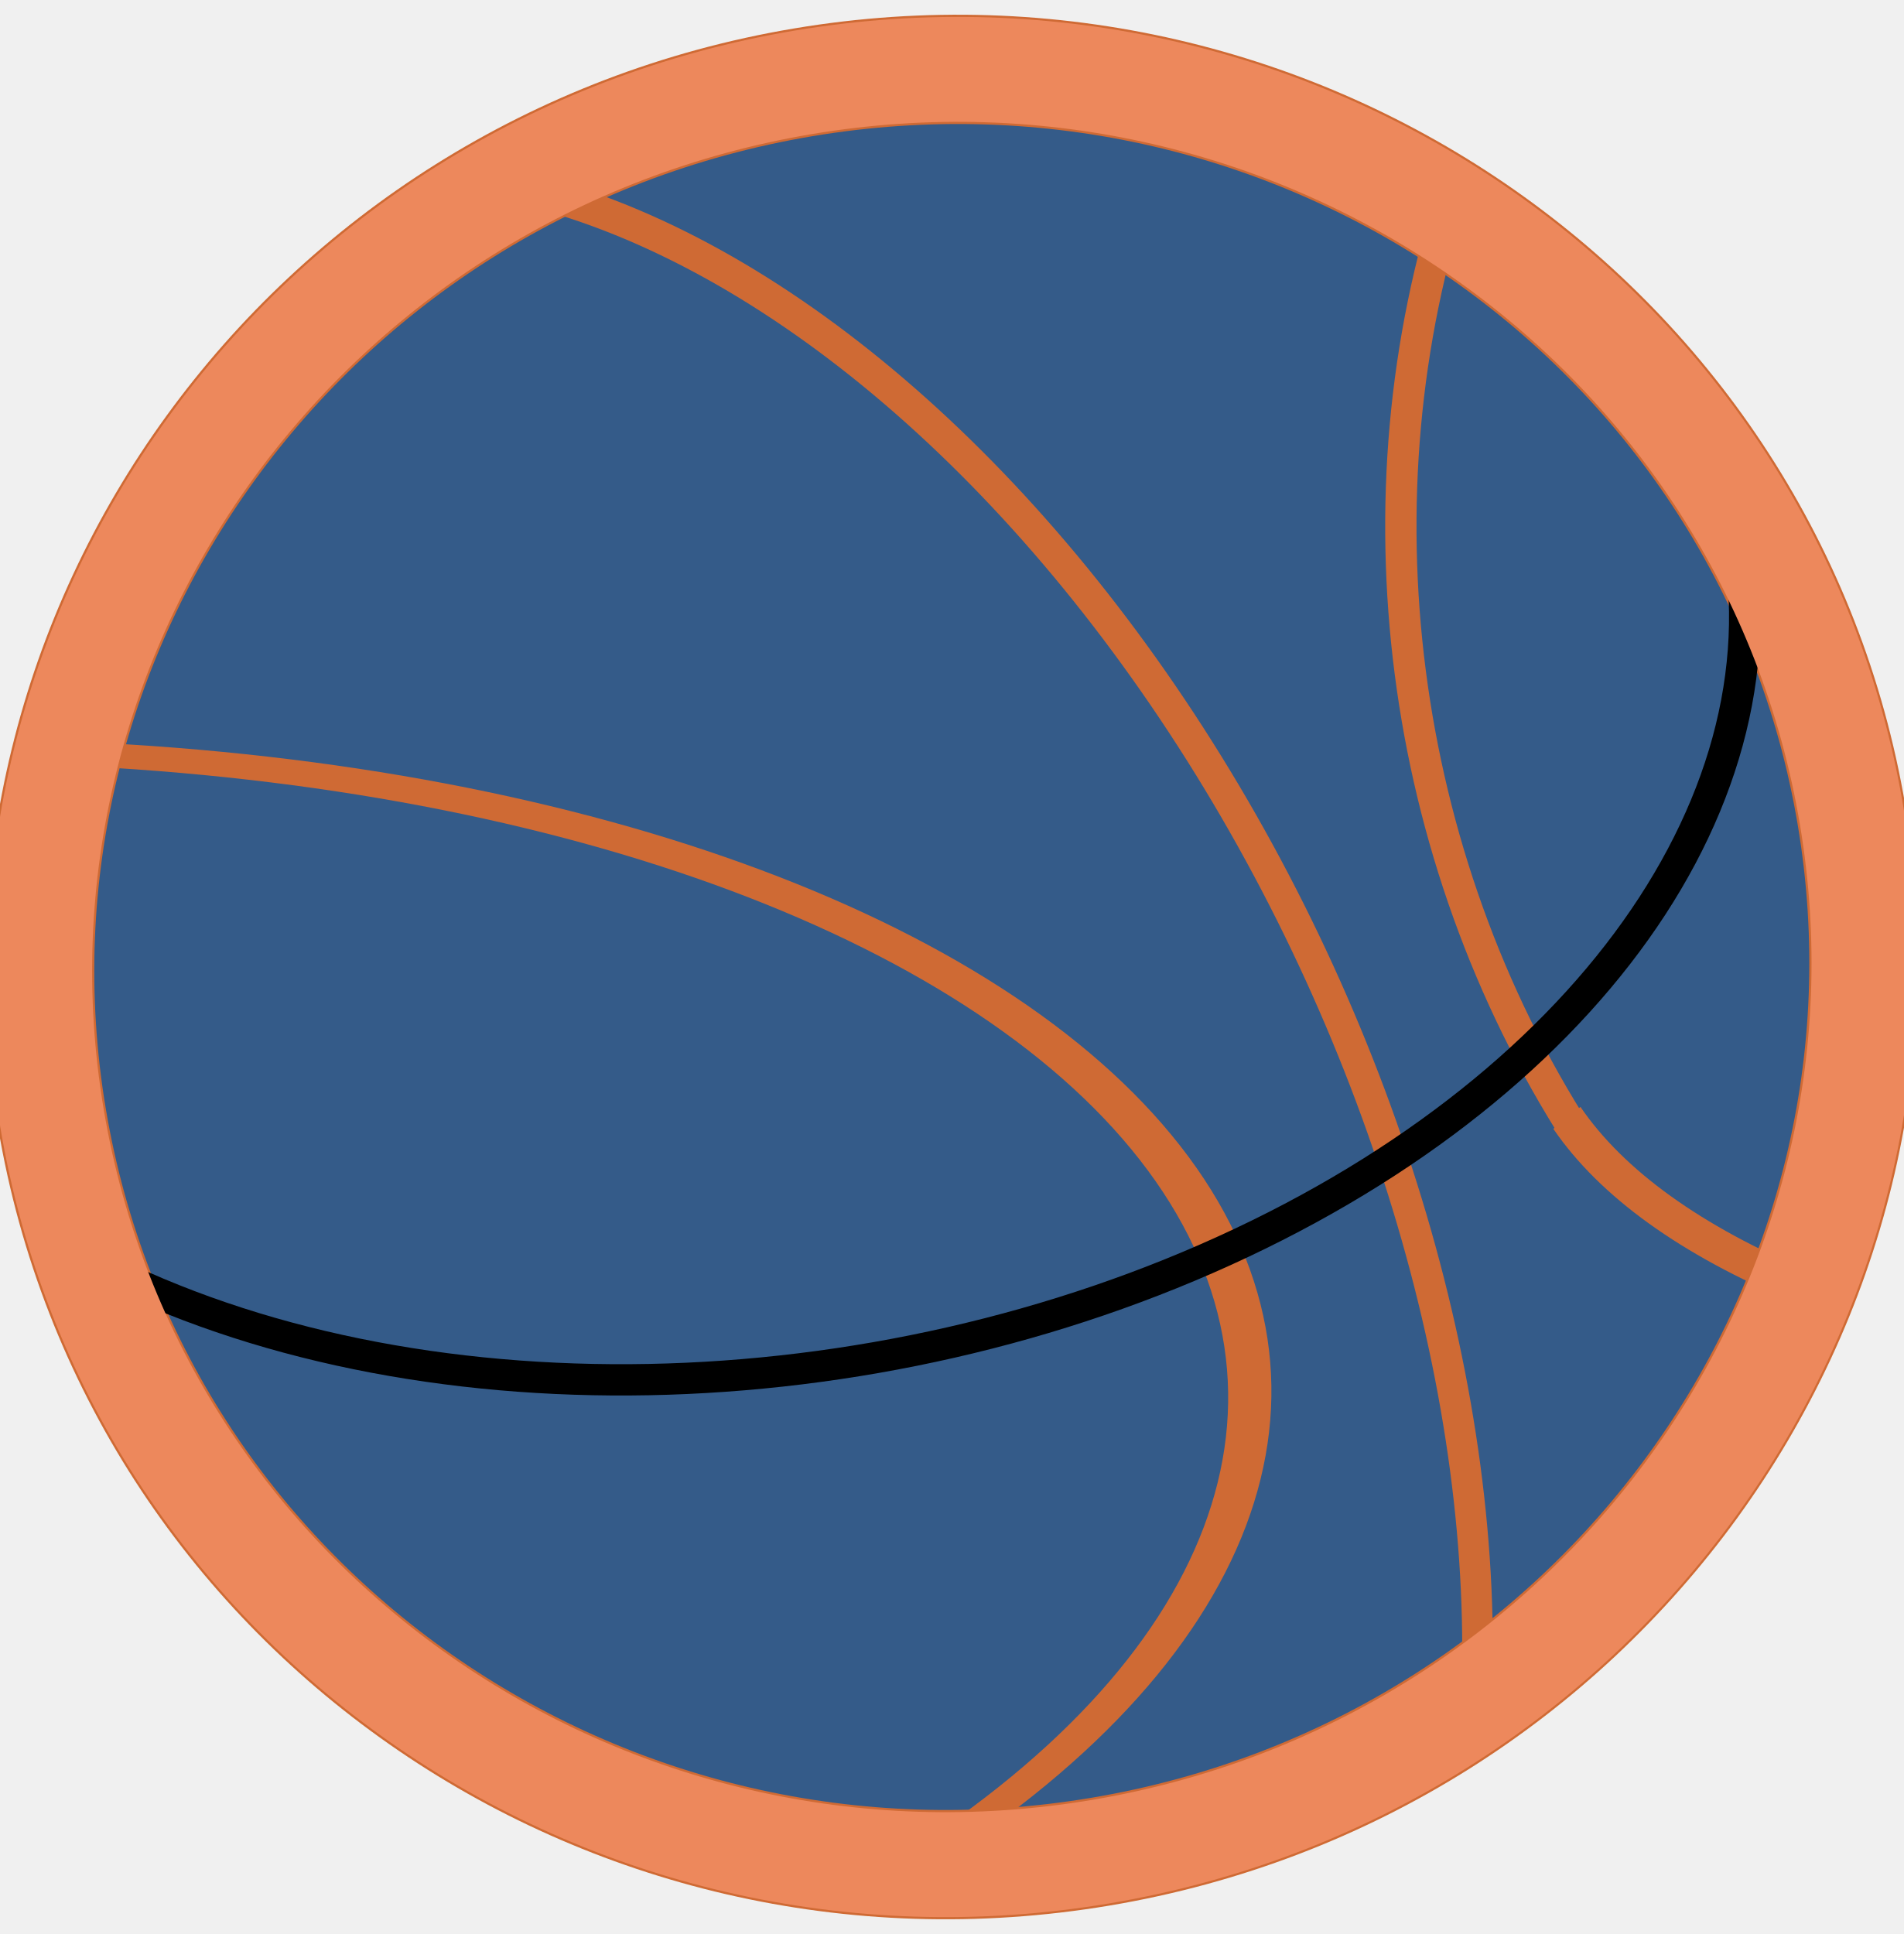
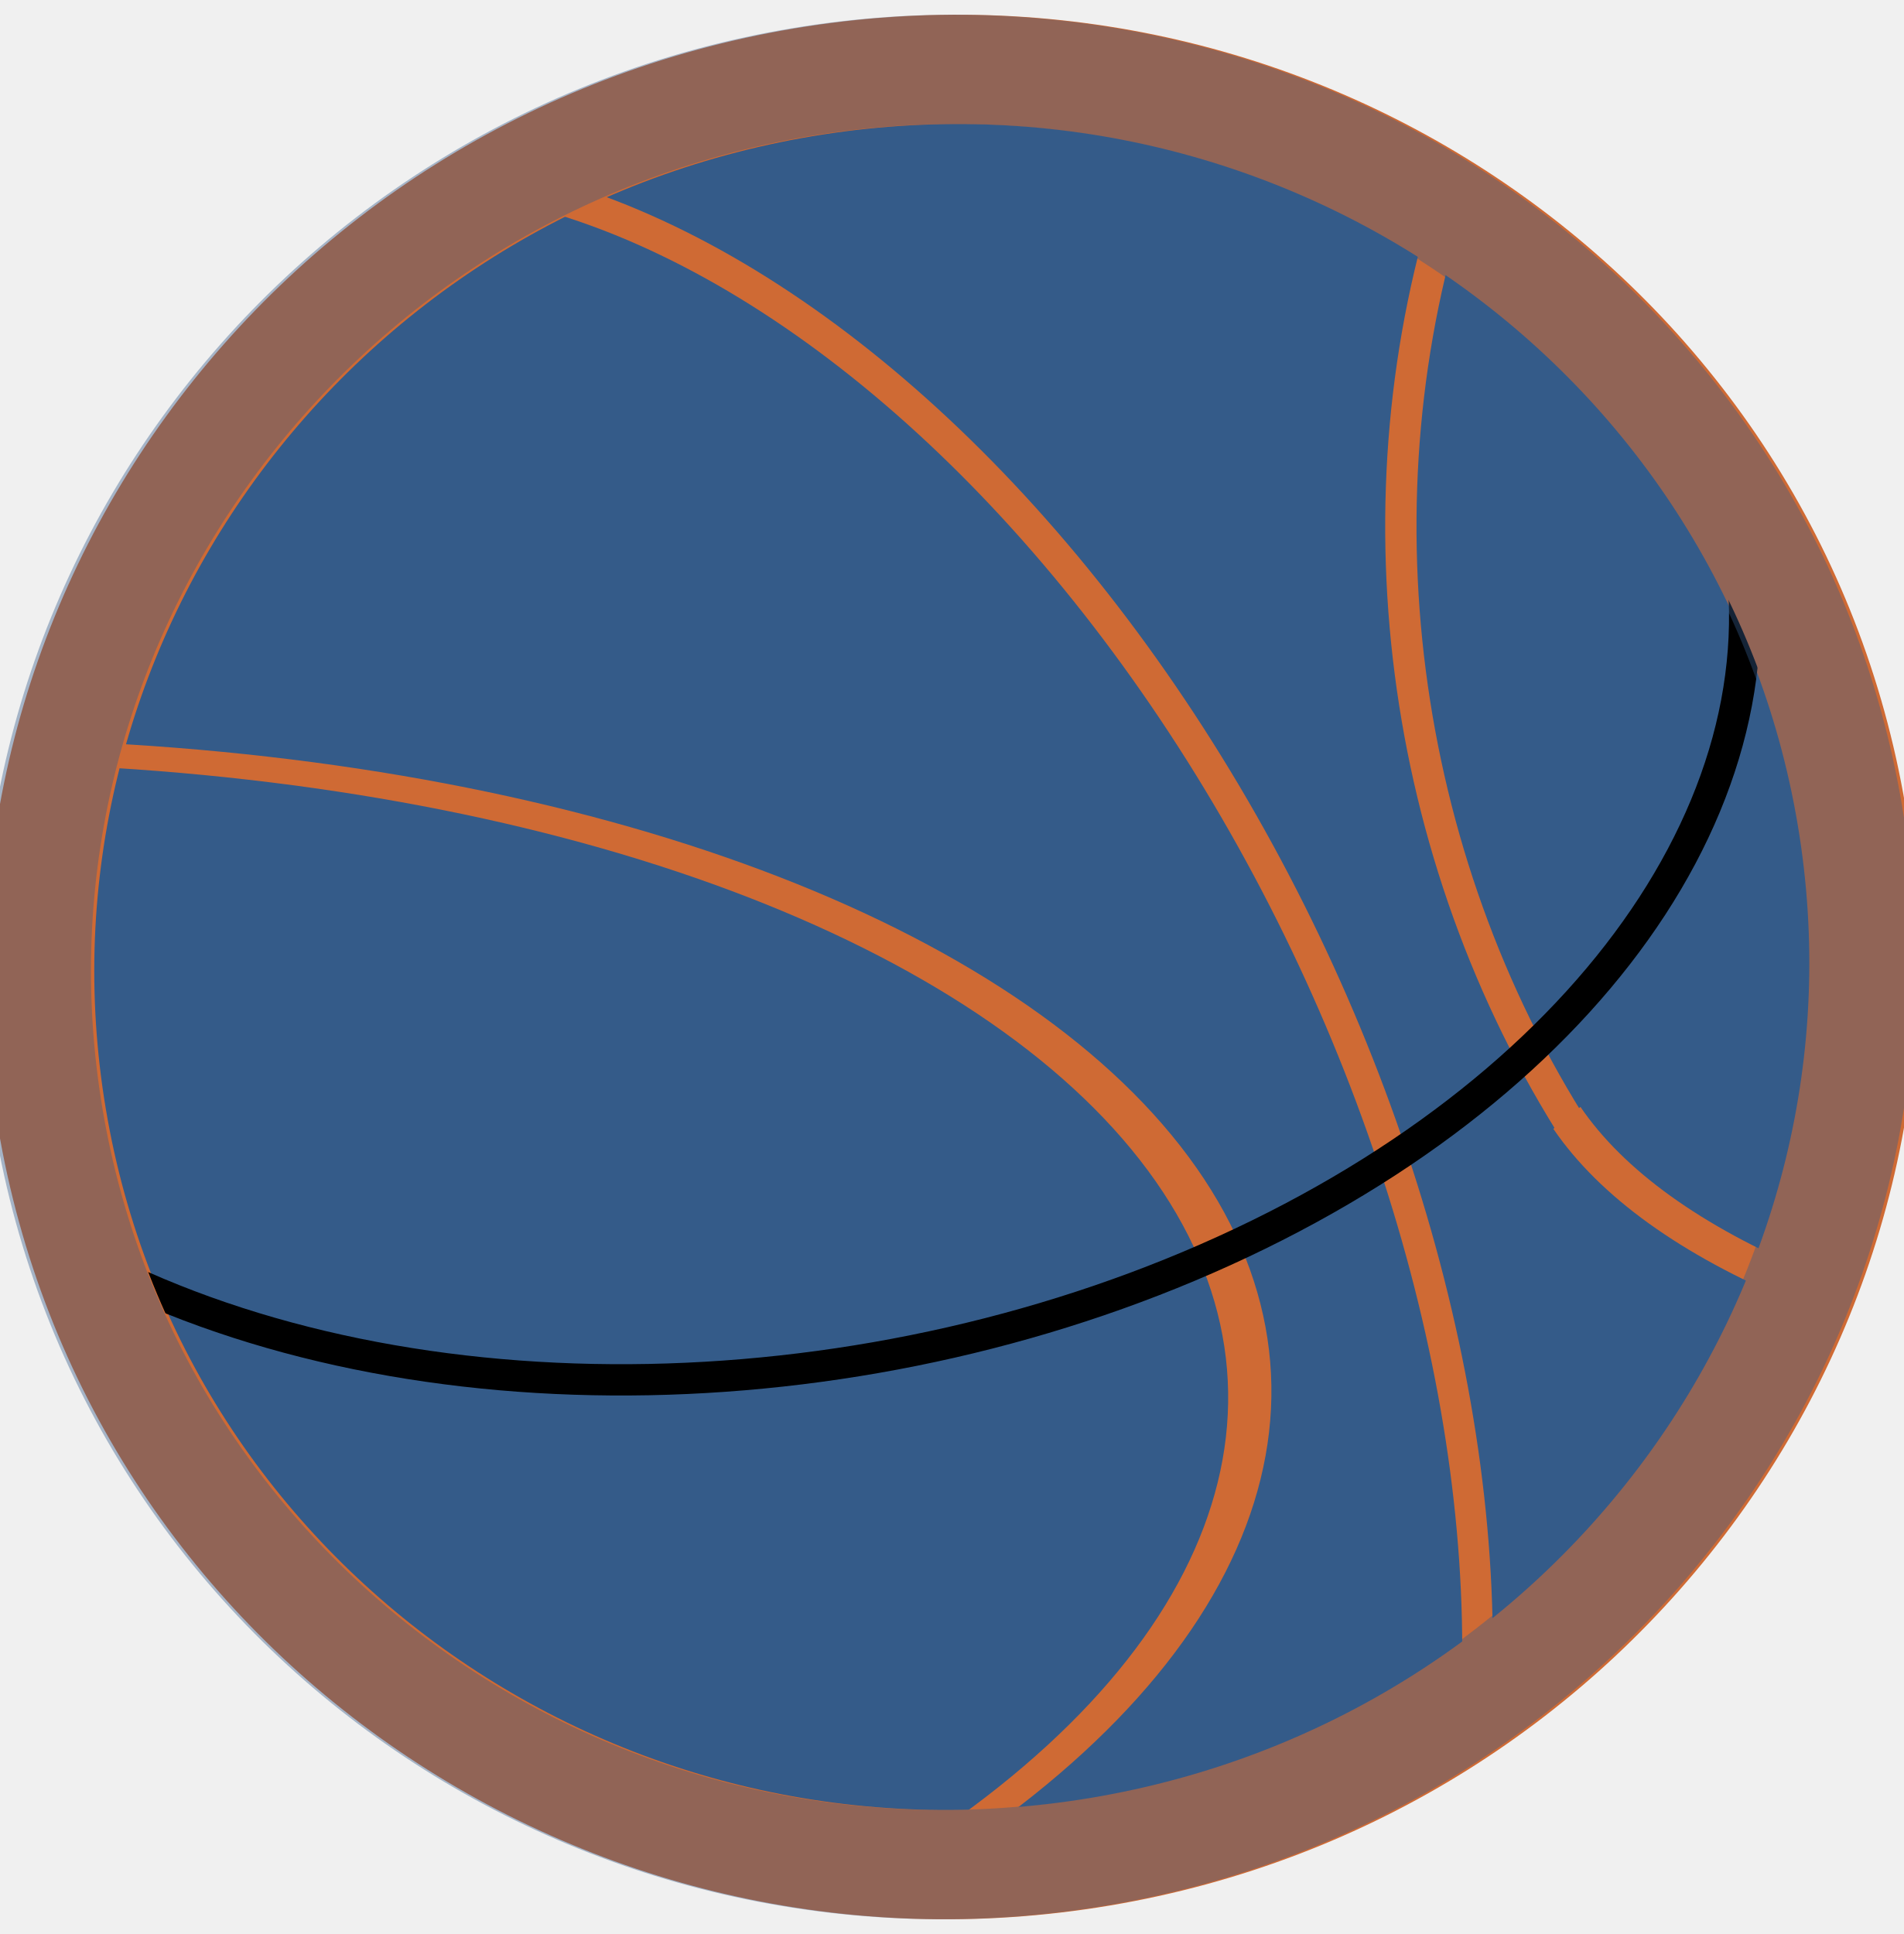
<svg xmlns="http://www.w3.org/2000/svg" width="43.538mm" height="44.237mm" viewBox="0 0 43.538 44.237" version="1.1" id="svg8">
  <defs id="defs2">
    <clipPath clipPathUnits="userSpaceOnUse" id="clipPath6977">
      <g style="fill:none;stroke-width:0.1;stroke-miterlimit:4;stroke-dasharray:none" id="use6979">
        <g style="fill:none;stroke-width:0.1;stroke-miterlimit:4;stroke-dasharray:none" clip-path="none" id="g7068">
          <g style="fill:none;stroke-width:0.1;stroke-miterlimit:4;stroke-dasharray:none" id="g7066">
            <circle style="fill:none;fill-opacity:1;fill-rule:nonzero;stroke:#000200;stroke-width:0.1;stroke-miterlimit:4;stroke-dasharray:none;stroke-opacity:1" id="circle7064" cx="86.14" cy="43.09" r="20.896" />
          </g>
        </g>
        <g style="fill:none;stroke-width:0.1;stroke-miterlimit:4;stroke-dasharray:none" id="use7070">
          <circle style="fill:none;fill-opacity:1;fill-rule:nonzero;stroke:#000200;stroke-width:0.1;stroke-miterlimit:4;stroke-dasharray:none;stroke-opacity:1" id="circle7082" cx="86.14" cy="43.09" r="20.896" />
        </g>
      </g>
    </clipPath>
    <clipPath clipPathUnits="userSpaceOnUse" id="clipPath6991">
      <g style="fill:none;stroke-width:0.1;stroke-miterlimit:4;stroke-dasharray:none" id="use6993">
        <g style="fill:none;stroke-width:0.1;stroke-miterlimit:4;stroke-dasharray:none" id="g7060" clip-path="url(#clipPath6977)">
          <g style="fill:none;stroke-width:0.1;stroke-miterlimit:4;stroke-dasharray:none" id="g7058">
            <g style="fill:none;stroke-width:0.1;stroke-miterlimit:4;stroke-dasharray:none" clip-path="none" id="g7054">
              <g style="fill:none;stroke-width:0.1;stroke-miterlimit:4;stroke-dasharray:none" id="g7052">
                <circle style="fill:none;fill-opacity:1;fill-rule:nonzero;stroke:#000200;stroke-width:0.1;stroke-miterlimit:4;stroke-dasharray:none;stroke-opacity:1" id="circle7050" cx="86.14" cy="43.09" r="20.896" />
              </g>
            </g>
            <g style="fill:none;stroke-width:0.1;stroke-miterlimit:4;stroke-dasharray:none" id="use7056">
              <circle style="fill:none;fill-opacity:1;fill-rule:nonzero;stroke:#000200;stroke-width:0.1;stroke-miterlimit:4;stroke-dasharray:none;stroke-opacity:1" id="circle7078" cx="86.14" cy="43.09" r="20.896" />
            </g>
          </g>
        </g>
      </g>
    </clipPath>
  </defs>
  <g id="layer1" transform="translate(-312.7776,-19.36579)">
    <rect style="fill:none;fill-opacity:1;fill-rule:nonzero;stroke:none;stroke-width:1.374;stroke-miterlimit:4;stroke-dasharray:none;stroke-opacity:1" id="rect845" width="66.031" height="46.248" x="57.343" y="19.789" />
    <g id="g896">
      <g id="g951">
        <g id="g1902" transform="rotate(80.45626,334.5467,41.48439)">
          <g style="fill:#345b89;fill-opacity:1;stroke:#ffffff;stroke-width:2.5;stroke-miterlimit:4;stroke-dasharray:none;stroke-opacity:1" transform="translate(248.1267,-1.797296)" id="g7094-8">
            <path style="opacity:1;fill:#345b89;fill-opacity:1;fill-rule:nonzero;stroke:#ffffff;stroke-width:2.533;stroke-linecap:butt;stroke-linejoin:round;stroke-miterlimit:4;stroke-dasharray:none;stroke-opacity:1;paint-order:fill markers stroke" id="path6940-7-5" transform="matrix(-0.9697449,-0.2441204,0.01755195,-0.9998459,0,0)" d="m -99.5,-1.19 a 12.86,37.543 0 0 1 4.291,-5.598" />
            <path style="fill:#345b89;fill-opacity:1;fill-rule:nonzero;stroke:#ffffff;stroke-width:2.5;stroke-miterlimit:4;stroke-dasharray:none;stroke-opacity:1" id="path817-7" d="M 85.374,22.45 A 15.334,23.933 0 0 1 95.538,40.899 15.334,23.933 0 0 1 90.1,63.702" />
            <path style="fill:#345b89;fill-opacity:1;fill-rule:nonzero;stroke:#ffffff;stroke-width:2.5;stroke-miterlimit:4;stroke-dasharray:none;stroke-opacity:1" id="path817-9-4" d="m -71.188,46.978 a 15.334,23.933 0 0 1 9.369,18.916 15.334,23.933 0 0 1 -5.795,22.132" transform="rotate(-109.163)" />
            <path style="opacity:1;fill:#345b89;fill-opacity:1;fill-rule:nonzero;stroke:#ffffff;stroke-width:2.809;stroke-linecap:butt;stroke-linejoin:round;stroke-miterlimit:4;stroke-dasharray:none;stroke-opacity:1;paint-order:fill markers stroke" id="path6940-1" transform="matrix(0.4138578,-0.9103416,0.4686689,0.8833739,0,0)" d="m 50.43,122.494 a 28.259,22.878 0 0 1 28.526,3.034 28.259,22.878 0 0 1 10.458,21.699" />
            <path style="opacity:1;fill:#345b89;fill-opacity:1;fill-rule:nonzero;stroke:#ffffff;stroke-width:2.5;stroke-linecap:butt;stroke-linejoin:round;stroke-miterlimit:4;stroke-dasharray:none;stroke-opacity:1;paint-order:fill markers stroke" id="path6957-8" d="M 92.339,29.982 A 21.917,19.92 0 0 1 71.747,28.969" />
            <ellipse style="opacity:1;fill:#345b89;fill-opacity:1;fill-rule:nonzero;stroke:#cf6a34;stroke-width:2.5;stroke-linecap:butt;stroke-linejoin:round;stroke-miterlimit:4;stroke-dasharray:none;stroke-opacity:1;paint-order:fill markers stroke" id="path7086-5" cx="86.42" cy="43.282" rx="20.519" ry="20.869" />
          </g>
          <path d="m -354.334,61.9 a 15.683,45.211 0 0 1 4.74,-5.8" transform="matrix(-0.9705092,-0.2410641,0.01778841,-0.9998418,0,0)" id="path6940-7" style="opacity:1;fill:none;fill-opacity:1;fill-rule:nonzero;stroke:#cf6a34;stroke-width:0.725;stroke-linecap:butt;stroke-linejoin:round;stroke-miterlimit:4;stroke-dasharray:none;stroke-opacity:1;paint-order:fill markers stroke" />
          <path transform="matrix(-0.354799,-0.9349426,0.9529116,-0.3032481,0,0)" d="m -142.274,277.714 a 15.492,25.906 0 0 1 8.356,19.014 15.492,25.906 0 0 1 -4.33,22.458" id="path817-9" style="fill:none;fill-opacity:1;fill-rule:nonzero;stroke:#cf6a34;stroke-width:0.717;stroke-miterlimit:4;stroke-dasharray:none;stroke-opacity:1" />
          <path d="m 318.048,397.308 a 28.426,23.051 0 0 1 28.317,2.821 28.426,23.051 0 0 1 11.034,21.335" transform="matrix(0.4254239,-0.9049942,0.4809719,0.876736,0,0)" id="path6940" style="opacity:1;fill:none;fill-opacity:1;fill-rule:nonzero;stroke:#cf6a34;stroke-width:0.796;stroke-linecap:butt;stroke-linejoin:round;stroke-miterlimit:4;stroke-dasharray:none;stroke-opacity:1;paint-order:fill markers stroke" />
          <path d="m 340.71,28.01 a 22.863,19.92 0 0 1 -21.899,-0.838" id="path6957" style="opacity:1;fill:none;fill-opacity:1;fill-rule:nonzero;stroke:#cf6a34;stroke-width:0.716;stroke-linecap:butt;stroke-linejoin:round;stroke-miterlimit:4;stroke-dasharray:none;stroke-opacity:1;paint-order:fill markers stroke" />
          <path d="m 326.85,22.198 a 15.087,22.772 0 0 1 15.018,13.803 15.087,22.772 0 0 1 -3.843,25.898" id="path817" style="fill:none;fill-opacity:1;fill-rule:nonzero;stroke:#000000;stroke-width:0.716;stroke-miterlimit:4;stroke-dasharray:none;stroke-opacity:1" />
-           <ellipse ry="20.869" rx="20.519" cy="41.484" cx="334.547" id="path7086" style="opacity:1;fill:none;fill-opacity:1;fill-rule:nonzero;stroke:#ed885c;stroke-width:2.4;stroke-linecap:butt;stroke-linejoin:round;stroke-miterlimit:4;stroke-dasharray:none;stroke-opacity:1;paint-order:fill markers stroke" />
+           <ellipse ry="20.869" rx="20.519" cy="41.484" cx="334.547" id="path7086" style="opacity:1;fill:none;fill-opacity:1;fill-rule:nonzero;stroke:#cf6a34;stroke-width:2.4;stroke-linecap:butt;stroke-linejoin:round;stroke-miterlimit:4;stroke-dasharray:none;stroke-opacity:1;paint-order:fill markers stroke" />
+           <ellipse ry="20.869" rx="20.519" cy="41.559" cx="334.534" id="path7086-8" style="opacity:0.4;fill:none;fill-opacity:1;fill-rule:nonzero;stroke:#345b89;stroke-width:2.5;stroke-linecap:butt;stroke-linejoin:round;stroke-miterlimit:4;stroke-dasharray:none;stroke-opacity:1;paint-order:fill markers stroke" />
        </g>
      </g>
    </g>
  </g>
</svg>
